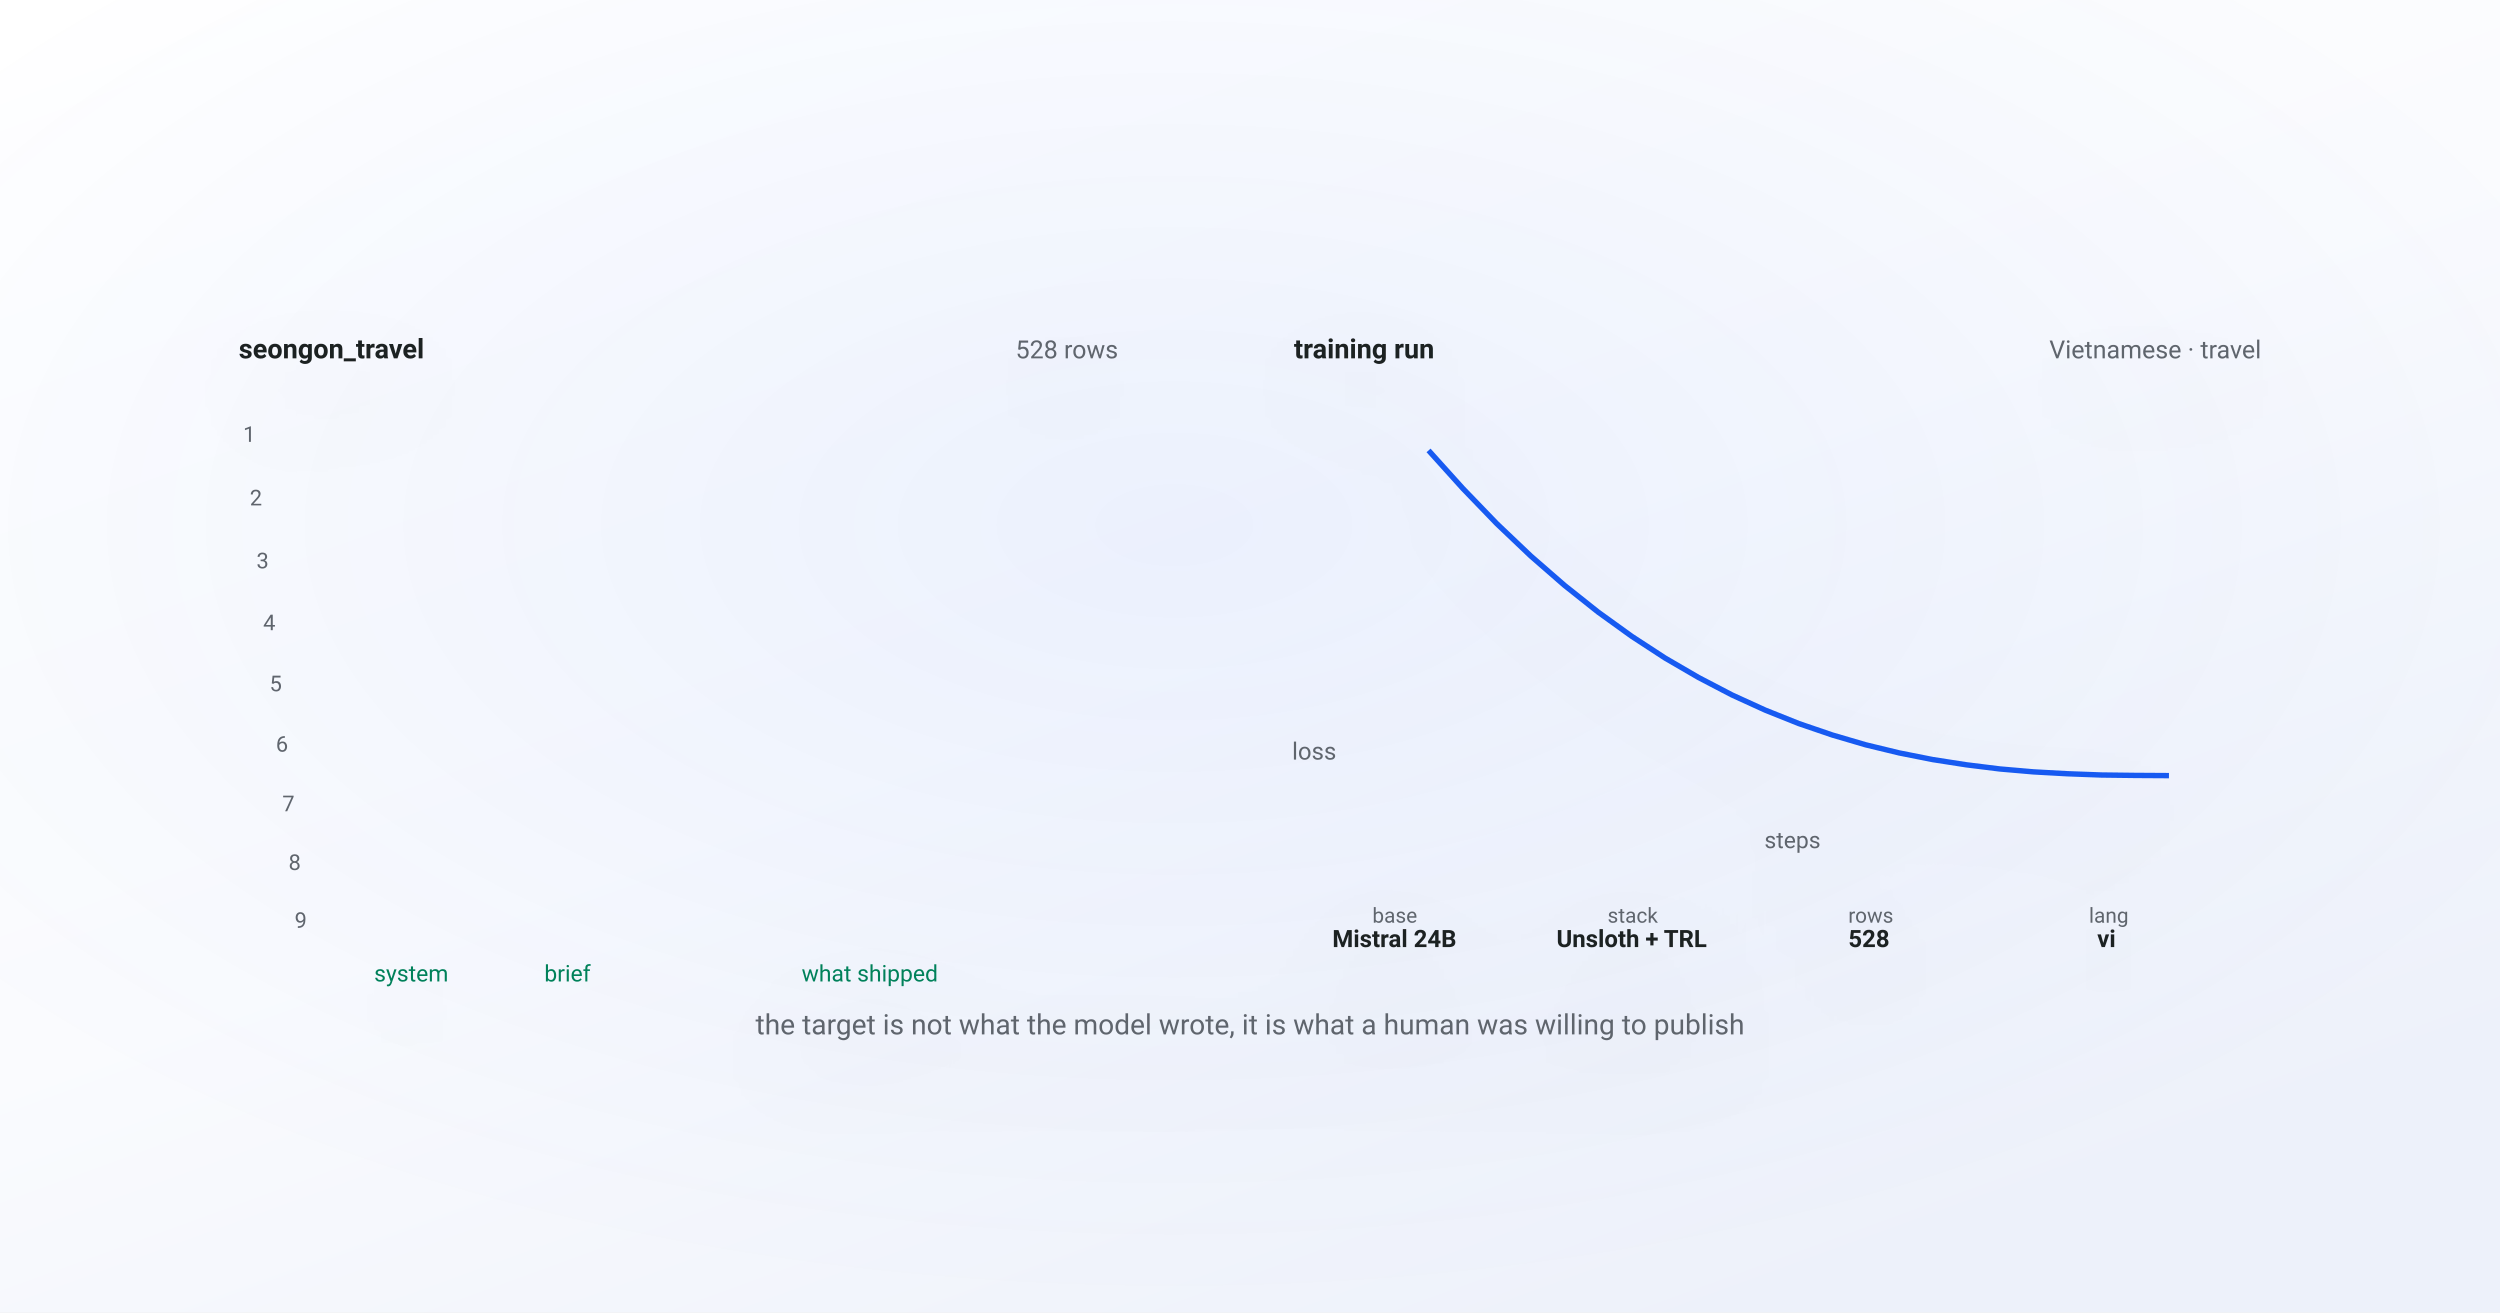
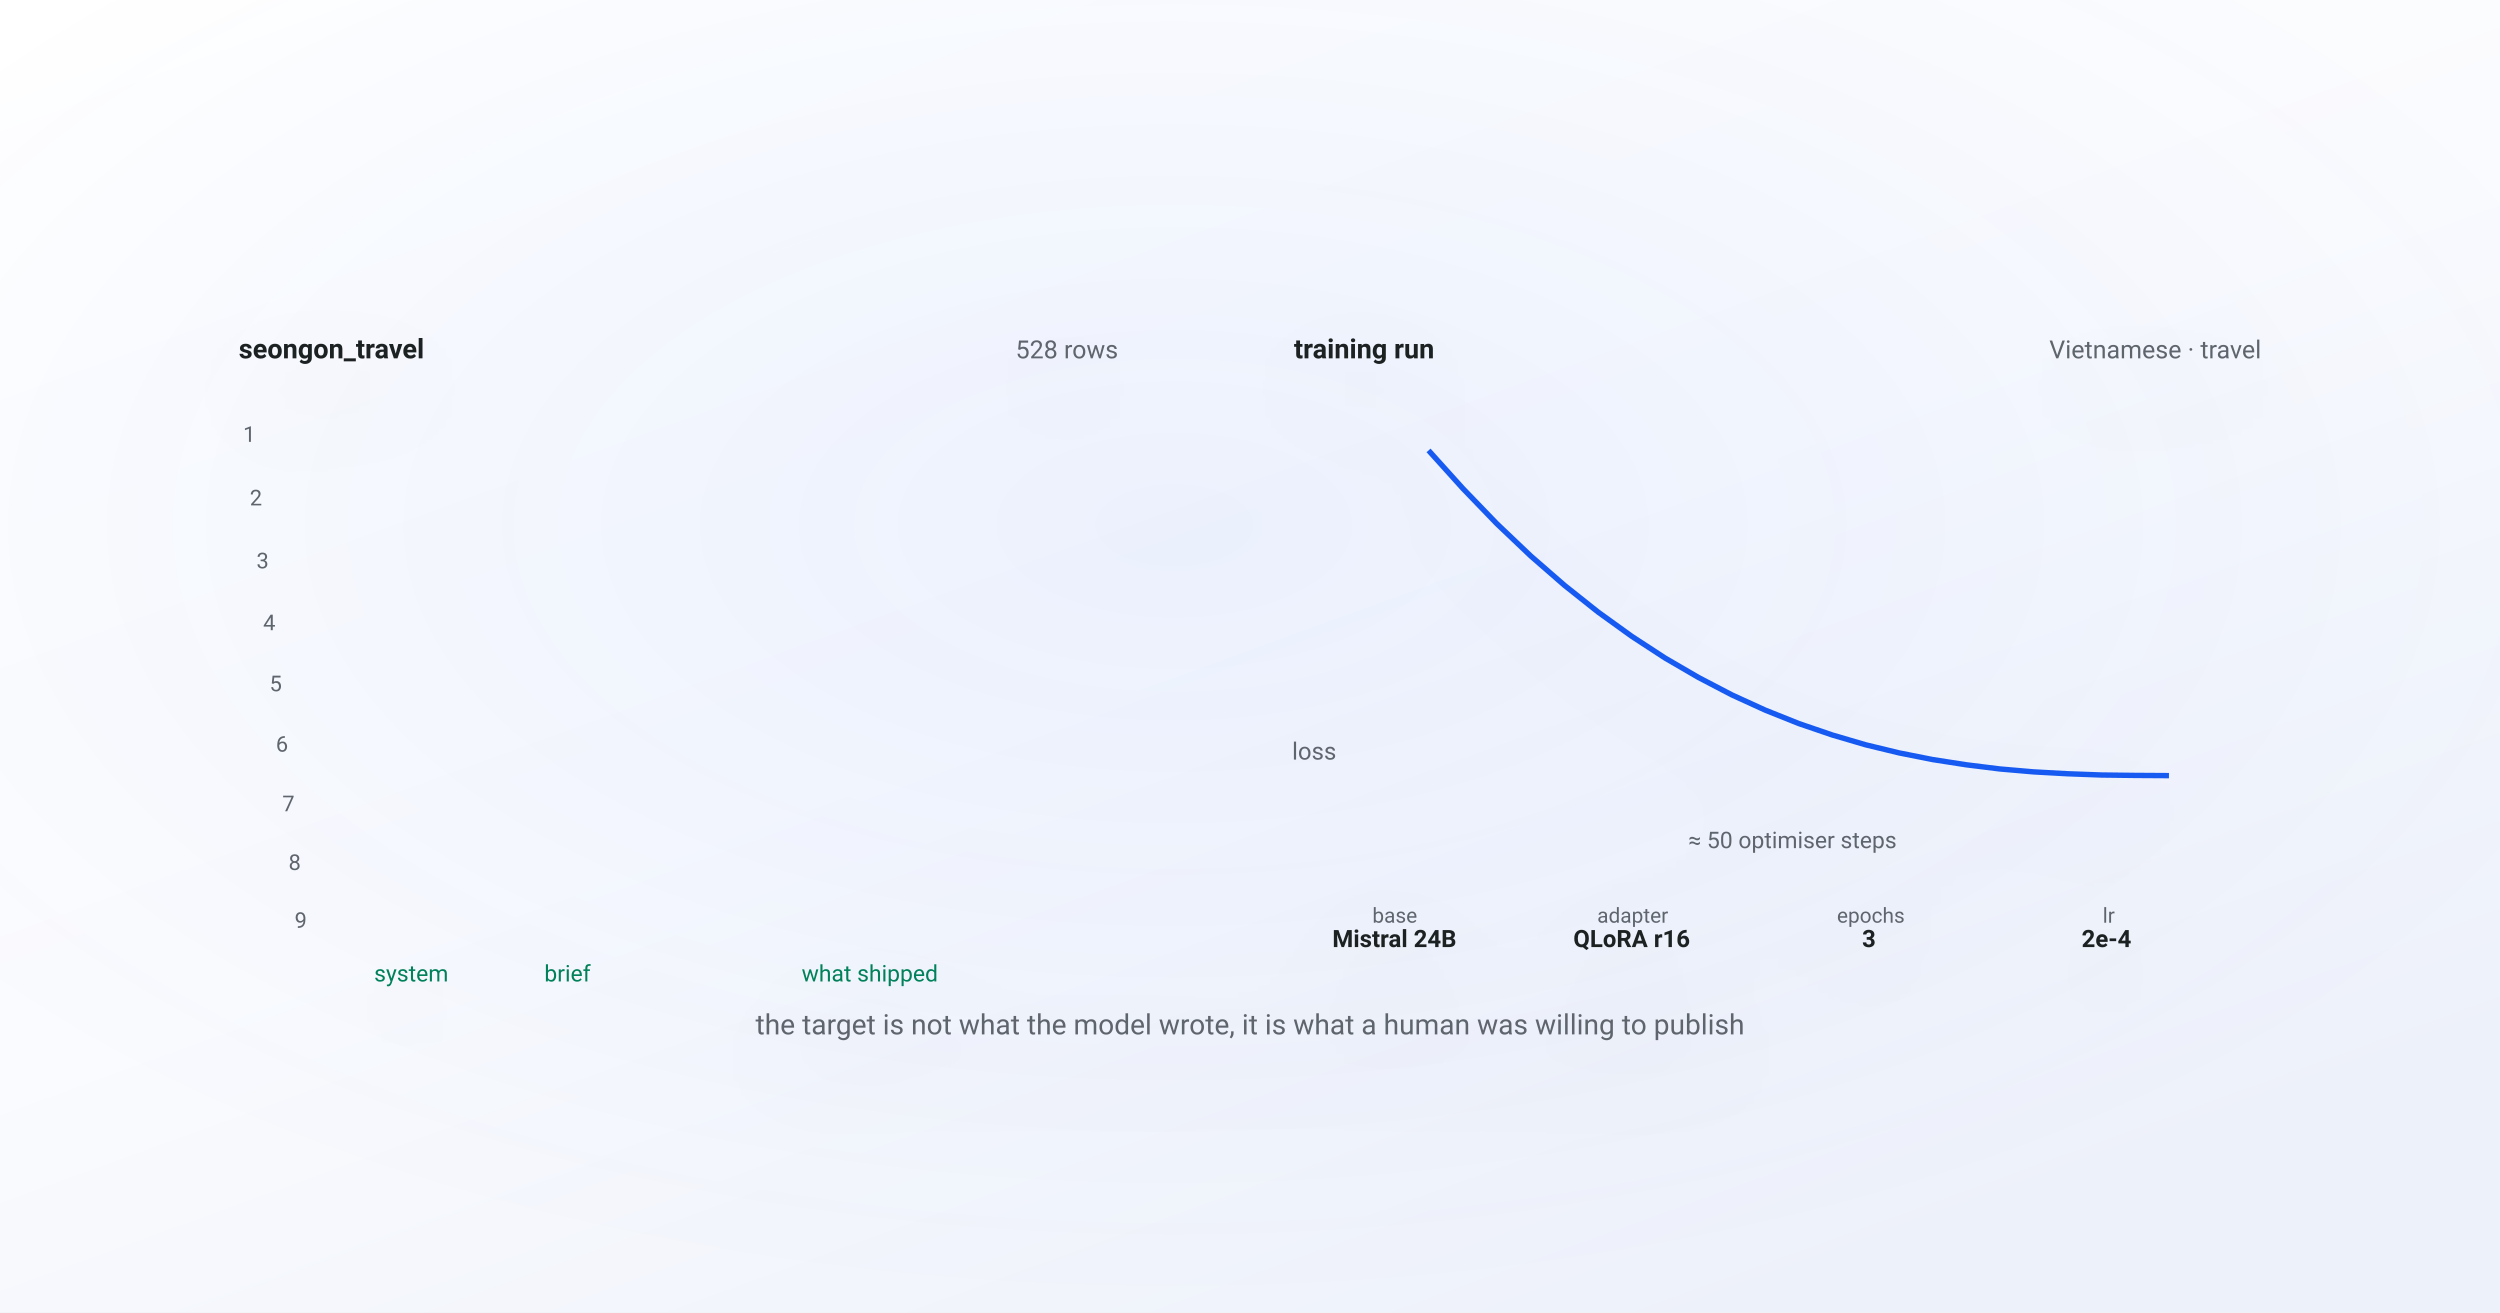
<svg xmlns="http://www.w3.org/2000/svg" viewBox="0 0 1200 630" font-family="-apple-system, BlinkMacSystemFont, 'Segoe UI', 'DM Sans', Roboto, sans-serif">
  <defs>
    <linearGradient id="bg" x1="0" y1="0" x2="0.7" y2="1">
      <stop offset="0" stop-color="#ffffff" />
      <stop offset="0.55" stop-color="#fafbfe" />
      <stop offset="1" stop-color="#edf1fa" />
    </linearGradient>
    <radialGradient id="glow" cx="0.47" cy="0.4" r="0.6">
      <stop offset="0" stop-color="#004aef" stop-opacity="0.06" />
      <stop offset="1" stop-color="#004aef" stop-opacity="0" />
    </radialGradient>
    <filter id="lift" x="-25%" y="-25%" width="150%" height="160%">
      <feDropShadow dx="0" dy="18" stdDeviation="24" flood-color="#0b1a3a" flood-opacity="0.11" />
    </filter>
  </defs>
  <style>
    /* 14s loop. Each class is a different kind of arrival, because the figures
       are about different kinds of event: text is typed, a result appears, a
       panel expands and pushes what is under it away, a curve is drawn. A fade
       only says "this exists".

       `transform-box: fill-box` is what makes transform-origin mean the shape's
       own box rather than the whole canvas. Without it a scaleX on a text line
       grows from the middle of the page.

       Every class rests on the finished figure, and reduced motion paints that
       frame directly. The og:image renderer forces reduced motion, so the still
       it captures is always the completed drawing. Check this after any change
       to the keyframes: a scaleY(0) that fails to reset removes the shape from
       every social card, and nobody notices until someone shares the post. */
    .c, .type, .pop, .rise, .expandy { transform-box: fill-box; }

    .c { opacity: 0; animation: fade 14s ease-in-out infinite; }
    @keyframes fade { 0% { opacity: 0 } 20%, 88% { opacity: var(--o, 1) } 100% { opacity: 0 } }

    .type { opacity: 0; transform-origin: left center;
             animation: type 14s cubic-bezier(0.25, 0.9, 0.3, 1) infinite; }
    @keyframes type { 0% { opacity: 0; transform: scaleX(0) }
                      6% { opacity: var(--o, 1); transform: scaleX(0) }
                      22%, 88% { opacity: var(--o, 1); transform: scaleX(1) }
                      100% { opacity: 0; transform: scaleX(1) } }

    .pop { opacity: 0; transform-origin: center;
            animation: pop 14s cubic-bezier(0.34, 1.56, 0.64, 1) infinite; }
    @keyframes pop { 0% { opacity: 0; transform: scale(0.6) }
                     18%, 88% { opacity: var(--o, 1); transform: scale(1) }
                     100% { opacity: 0; transform: scale(0.6) } }

    .rise { opacity: 0; animation: rise 14s cubic-bezier(0.2, 0.9, 0.3, 1) infinite; }
    @keyframes rise { 0% { opacity: 0; transform: translateY(22px) }
                      20%, 88% { opacity: var(--o, 1); transform: translateY(0) }
                      100% { opacity: 0; transform: translateY(22px) } }

    .expandy { opacity: 0; transform-origin: top center;
                animation: expandy 14s cubic-bezier(0.2, 0.9, 0.25, 1) infinite; }
    @keyframes expandy { 0% { opacity: 0; transform: scaleY(0) }
                         6% { opacity: var(--o, 1); transform: scaleY(0) }
                         24%, 88% { opacity: var(--o, 1); transform: scaleY(1) }
                         100% { opacity: 0; transform: scaleY(0) } }

    .draw { stroke-dasharray: var(--len, 2000); stroke-dashoffset: var(--len, 2000);
             animation: draw 14s ease-in-out infinite; }
    @keyframes draw { 0% { stroke-dashoffset: var(--len, 2000) }
                      26%, 88% { stroke-dashoffset: 0 }
                      100% { stroke-dashoffset: var(--len, 2000) } }

    .mark { opacity: 0; animation: mark 14s ease infinite; }
    @keyframes mark { 0%, 40% { opacity: 0 } 52%, 86% { opacity: 1 } 96%, 100% { opacity: 0 } }

    @media (prefers-reduced-motion: reduce) {
      .c, .type, .pop, .rise, .expandy { opacity: var(--o, 1); transform: none; animation: none }
      .draw { stroke-dashoffset: 0; animation: none }
      .mark { opacity: 1; animation: none }
    }
  </style>
  <rect width="1200" height="630" fill="url(#bg)" />
  <rect width="1200" height="630" fill="url(#glow)" />
  <defs>
    <linearGradient id="plate" x1="0.1" y1="0" x2="0.6" y2="1">
      <stop offset="0" stop-color="#ffffff" stop-opacity="0.94" />
      <stop offset="1" stop-color="#ffffff" stop-opacity="0.40" />
    </linearGradient>
    <linearGradient id="head" x1="0" y1="0" x2="1" y2="0">
      <stop offset="0" stop-color="#004aef" />
      <stop offset="1" stop-color="#2f6bf6" />
    </linearGradient>
    <linearGradient id="chip" x1="0" y1="0" x2="0" y2="1">
      <stop offset="0" stop-color="#3a72f4" />
      <stop offset="1" stop-color="#004aef" />
    </linearGradient>
    <linearGradient id="loss" x1="0" y1="0" x2="0" y2="1">
      <stop offset="0" stop-color="#004aef" stop-opacity="0.18" />
      <stop offset="1" stop-color="#004aef" stop-opacity="0" />
    </linearGradient>
    <radialGradient id="halo" cx="0.5" cy="0.5" r="0.5">
      <stop offset="0" stop-color="#004aef" stop-opacity="0.14" />
      <stop offset="1" stop-color="#004aef" stop-opacity="0" />
    </radialGradient>
    <filter id="soft" x="-40%" y="-40%" width="180%" height="180%">
      <feDropShadow dx="0" dy="7" stdDeviation="10" flood-color="#0b1a3a" flood-opacity="0.14" />
    </filter>
  </defs>
  <g filter="url(#lift)">
    <polygon class="rise" points="90.8,147.7 557.6,147.7 560.6,476.6 127.0,476.6" fill="#ffffff" stroke="#dfe4ec" stroke-width="1.2" style="--o:1;animation-delay:0.02s" />
    <polygon class="rise" points="90.8,147.7 557.6,147.7 557.9,183.2 94.7,183.2" fill="#f6f8fd" style="--o:1;animation-delay:0.03s" />
    <text x="114.6" y="172.0" text-anchor="start" font-size="13" fill="#1f2124" font-weight="600">seongon_travel</text>
    <text x="536.7" y="172.0" text-anchor="end" font-size="12" fill="#5f656d" font-weight="400">528 rows</text>
    <text x="116.7" y="212.1" text-anchor="start" font-size="10.5" fill="#5f656d" font-weight="400">  1</text>
    <polygon class="type" points="151.1,199.8 193.0,199.8 194.3,214.6 152.5,214.6" fill="#5f656d" style="--o:0.42;animation-delay:0.05s" />
    <polygon class="type" points="209.8,199.8 288.5,199.8 289.5,214.6 211.1,214.6" fill="#004aef" style="--o:0.55;animation-delay:0.06s" />
    <polygon class="type" points="332.5,199.8 489.9,199.8 490.2,214.6 333.4,214.6" fill="#5f656d" style="--o:0.24;animation-delay:0.07s" />
    <text x="119.9" y="242.6" text-anchor="start" font-size="10.5" fill="#5f656d" font-weight="400">  2</text>
    <polygon class="type" points="154.1,230.5 195.7,230.5 197.0,245.1 155.5,245.1" fill="#5f656d" style="--o:0.42;animation-delay:0.08s" />
    <polygon class="type" points="212.4,230.5 311.4,230.5 312.3,245.1 213.7,245.1" fill="#004aef" style="--o:0.55;animation-delay:0.09s" />
    <polygon class="type" points="334.3,230.5 459.3,230.5 459.8,245.1 335.2,245.1" fill="#5f656d" style="--o:0.24;animation-delay:0.10s" />
    <text x="123.1" y="272.8" text-anchor="start" font-size="10.5" fill="#5f656d" font-weight="400">  3</text>
    <polygon class="type" points="157.0,260.8 198.4,260.8 199.7,275.2 158.4,275.2" fill="#5f656d" style="--o:0.42;animation-delay:0.11s" />
    <polygon class="type" points="215.0,260.8 282.3,260.8 283.3,275.2 216.2,275.2" fill="#004aef" style="--o:0.55;animation-delay:0.12s" />
    <polygon class="type" points="336.1,260.8 512.0,260.8 512.3,275.2 336.9,275.2" fill="#5f656d" style="--o:0.24;animation-delay:0.13s" />
    <text x="126.3" y="302.5" text-anchor="start" font-size="10.5" fill="#5f656d" font-weight="400">  4</text>
    <polygon class="type" points="160.0,290.7 201.1,290.7 202.4,304.9 161.4,304.9" fill="#5f656d" style="--o:0.42;animation-delay:0.14s" />
    <polygon class="type" points="217.5,290.7 308.0,290.7 308.9,304.9 218.8,304.9" fill="#004aef" style="--o:0.55;animation-delay:0.15s" />
    <polygon class="type" points="337.8,290.7 471.5,290.7 471.9,304.9 338.7,304.9" fill="#5f656d" style="--o:0.24;animation-delay:0.16s" />
    <text x="129.4" y="331.8" text-anchor="start" font-size="10.5" fill="#5f656d" font-weight="400">  5</text>
    <polygon class="type" points="162.9,320.1 203.7,320.1 205.0,334.2 164.2,334.2" fill="#5f656d" style="--o:0.42;animation-delay:0.17s" />
    <polygon class="type" points="220.1,320.1 291.6,320.1 292.5,334.2 221.3,334.2" fill="#004aef" style="--o:0.55;animation-delay:0.18s" />
    <polygon class="type" points="339.6,320.1 503.0,320.1 503.3,334.2 340.4,334.2" fill="#5f656d" style="--o:0.24;animation-delay:0.19s" />
    <text x="132.4" y="360.8" text-anchor="start" font-size="10.5" fill="#5f656d" font-weight="400">  6</text>
    <polygon class="type" points="165.7,349.3 206.3,349.3 207.5,363.1 167.1,363.1" fill="#5f656d" style="--o:0.42;animation-delay:0.20s" />
    <polygon class="type" points="222.5,349.3 305.7,349.3 306.7,363.1 223.7,363.1" fill="#004aef" style="--o:0.55;animation-delay:0.21s" />
    <polygon class="type" points="341.3,349.3 452.9,349.3 453.3,363.1 342.1,363.1" fill="#5f656d" style="--o:0.24;animation-delay:0.22s" />
    <text x="135.5" y="389.4" text-anchor="start" font-size="10.5" fill="#5f656d" font-weight="400">  7</text>
    <polygon class="type" points="168.5,378.0 208.9,378.0 210.1,391.6 169.9,391.6" fill="#5f656d" style="--o:0.42;animation-delay:0.23s" />
    <polygon class="type" points="225.0,378.0 285.5,378.0 286.5,391.6 226.2,391.6" fill="#004aef" style="--o:0.55;animation-delay:0.24s" />
    <polygon class="type" points="342.9,378.0 499.2,378.0 499.5,391.6 343.7,391.6" fill="#5f656d" style="--o:0.24;animation-delay:0.25s" />
    <text x="138.5" y="417.6" text-anchor="start" font-size="10.5" fill="#5f656d" font-weight="400">  8</text>
    <polygon class="type" points="171.3,406.3 211.4,406.3 212.6,419.8 172.6,419.8" fill="#5f656d" style="--o:0.42;animation-delay:0.26s" />
    <polygon class="type" points="227.4,406.3 319.6,406.3 320.4,419.8 228.6,419.8" fill="#004aef" style="--o:0.55;animation-delay:0.27s" />
    <polygon class="type" points="344.6,406.3 464.8,406.3 465.2,419.8 345.4,419.8" fill="#5f656d" style="--o:0.24;animation-delay:0.28s" />
    <text x="141.4" y="445.4" text-anchor="start" font-size="10.5" fill="#5f656d" font-weight="400">  9</text>
    <polygon class="type" points="174.1,434.3 213.9,434.3 215.1,447.7 175.4,447.7" fill="#5f656d" style="--o:0.42;animation-delay:0.29s" />
    <polygon class="type" points="229.8,434.3 303.4,434.3 304.4,447.7 230.9,447.7" fill="#004aef" style="--o:0.55;animation-delay:0.30s" />
    <polygon class="type" points="346.2,434.3 485.6,434.3 485.9,447.7 347.0,447.7" fill="#5f656d" style="--o:0.24;animation-delay:0.31s" />
    <text x="197.4" y="471.1" text-anchor="middle" font-size="11" fill="#04815a" font-weight="400">system</text>
    <text x="272.4" y="471.1" text-anchor="middle" font-size="11" fill="#04815a" font-weight="400">brief</text>
    <text x="417.5" y="471.1" text-anchor="middle" font-size="11" fill="#04815a" font-weight="400">what shipped</text>
    <polygon class="rise" points="600.0,147.7 1109.2,147.7 1073.0,476.6 600.0,476.6" fill="#ffffff" stroke="#dfe4ec" stroke-width="1.2" style="--o:1;animation-delay:0.10s" />
    <polygon class="rise" points="600.0,147.7 1109.2,147.7 1105.3,183.2 600.0,183.2" fill="#f6f8fd" style="--o:1;animation-delay:0.11s" />
    <text x="621.1" y="172.0" text-anchor="start" font-size="13" fill="#1f2124" font-weight="600">training run</text>
    <text x="1085.4" y="172.0" text-anchor="end" font-size="12" fill="#5f656d" font-weight="400">Vietnamese · travel</text>
    <polygon class="rise" points="678.4,216.2 1065.1,216.2 1065.0,217.4 678.4,217.4" fill="#dfe4ec" style="--o:0.8;animation-delay:0.14s" />
    <polygon class="rise" points="677.6,262.8 1060.4,262.8 1060.2,264.0 677.6,264.0" fill="#dfe4ec" style="--o:0.8;animation-delay:0.14s" />
    <polygon class="rise" points="676.8,308.4 1055.7,308.4 1055.6,309.6 676.8,309.6" fill="#dfe4ec" style="--o:0.8;animation-delay:0.14s" />
    <polygon class="rise" points="676.0,353.1 1051.1,353.1 1051.0,354.3 676.0,354.3" fill="#dfe4ec" style="--o:0.8;animation-delay:0.14s" />
    <path class="c" d="M685.7 216.2 L702.2 234.5 L718.5 251.4 L734.8 266.9 L751.0 281.0 L767.1 293.8 L783.2 305.4 L799.3 315.9 L815.3 325.2 L831.4 333.6 L847.4 340.9 L863.4 347.3 L879.5 352.8 L895.5 357.5 L911.6 361.4 L927.7 364.6 L943.8 367.1 L959.9 369.1 L976.1 370.5 L992.3 371.4 L1008.6 372.0 L1024.8 372.2 L1041.1 372.3 L1039.4 389.4 L682.4 389.4 Z" fill="url(#loss)" style="--o:1;animation-delay:0.24s" />
    <path class="draw" d="M685.7 216.2 L702.2 234.5 L718.5 251.4 L734.8 266.9 L751.0 281.0 L767.1 293.8 L783.2 305.4 L799.3 315.9 L815.3 325.2 L831.4 333.6 L847.4 340.9 L863.4 347.3 L879.5 352.8 L895.5 357.5 L911.6 361.4 L927.7 364.6 L943.8 367.1 L959.9 369.1 L976.1 370.5 L992.3 371.4 L1008.6 372.0 L1024.8 372.2 L1041.1 372.3" fill="none" stroke="#004aef" stroke-width="2.6" opacity="0.9" style="--len:520;animation-delay:0.20s" />
    <polygon class="rise" points="675.4,389.4 1047.4,389.4 1047.3,390.9 675.4,390.9" fill="#dfe4ec" style="--o:0.9;animation-delay:0.16s" />
-     <text x="860.4" y="407.1" text-anchor="middle" font-size="11" fill="#5f656d" font-weight="400">steps</text>
+     <text x="860.4" y="407.1" text-anchor="middle" font-size="11" fill="#5f656d" font-weight="400">≈ 50 optimiser steps</text>
    <text x="620.2" y="364.6" text-anchor="start" font-size="11.5" fill="#5f656d" font-weight="400">loss</text>
    <polygon class="rise" points="619.9,430.6 719.5,430.6 718.7,460.2 619.8,460.2" fill="#f6f8fd" stroke="#dfe4ec" stroke-width="1.2" style="--o:1;animation-delay:0.30s" />
    <text x="669.5" y="442.9" text-anchor="middle" font-size="10" fill="#5f656d" font-weight="400">base</text>
    <text x="669.3" y="454.6" text-anchor="middle" font-size="11.5" fill="#1f2124" font-weight="600">Mistral 24B</text>
    <polygon class="rise" points="734.5,430.6 834.1,430.6 832.5,460.2 733.5,460.2" fill="#f6f8fd" stroke="#dfe4ec" stroke-width="1.2" style="--o:1;animation-delay:0.33s" />
-     <text x="783.7" y="442.9" text-anchor="middle" font-size="10" fill="#5f656d" font-weight="400">stack</text>
-     <text x="783.2" y="454.6" text-anchor="middle" font-size="11.5" fill="#1f2124" font-weight="600">Unsloth + TRL</text>
+     <text x="783.7" y="442.9" text-anchor="middle" font-size="10" fill="#5f656d" font-weight="400">adapter</text>
+     <text x="783.2" y="454.6" text-anchor="middle" font-size="11.5" fill="#1f2124" font-weight="600">QLoRA r16</text>
    <polygon class="rise" points="849.0,430.6 948.6,430.6 946.2,460.2 847.3,460.2" fill="#f6f8fd" stroke="#dfe4ec" stroke-width="1.2" style="--o:1;animation-delay:0.36s" />
-     <text x="898.0" y="442.9" text-anchor="middle" font-size="10" fill="#5f656d" font-weight="400">rows</text>
-     <text x="897.1" y="454.6" text-anchor="middle" font-size="11.5" fill="#1f2124" font-weight="600">528</text>
+     <text x="898.0" y="442.9" text-anchor="middle" font-size="10" fill="#5f656d" font-weight="400">epochs</text>
+     <text x="897.1" y="454.6" text-anchor="middle" font-size="11.5" fill="#1f2124" font-weight="600">3</text>
    <polygon class="rise" points="963.5,430.6 1063.1,430.6 1060.0,460.2 961.1,460.2" fill="#f6f8fd" stroke="#dfe4ec" stroke-width="1.2" style="--o:1;animation-delay:0.39s" />
-     <text x="1012.2" y="442.9" text-anchor="middle" font-size="10" fill="#5f656d" font-weight="400">lang</text>
-     <text x="1011.1" y="454.6" text-anchor="middle" font-size="11.5" fill="#1f2124" font-weight="600">vi</text>
+     <text x="1012.2" y="442.9" text-anchor="middle" font-size="10" fill="#5f656d" font-weight="400">lr</text>
+     <text x="1011.1" y="454.6" text-anchor="middle" font-size="11.5" fill="#1f2124" font-weight="600">2e-4</text>
    <text x="600.0" y="496.5" text-anchor="middle" font-size="13.5" fill="#5f656d" font-weight="400">the target is not what the model wrote, it is what a human was willing to publish</text>
  </g>
</svg>
